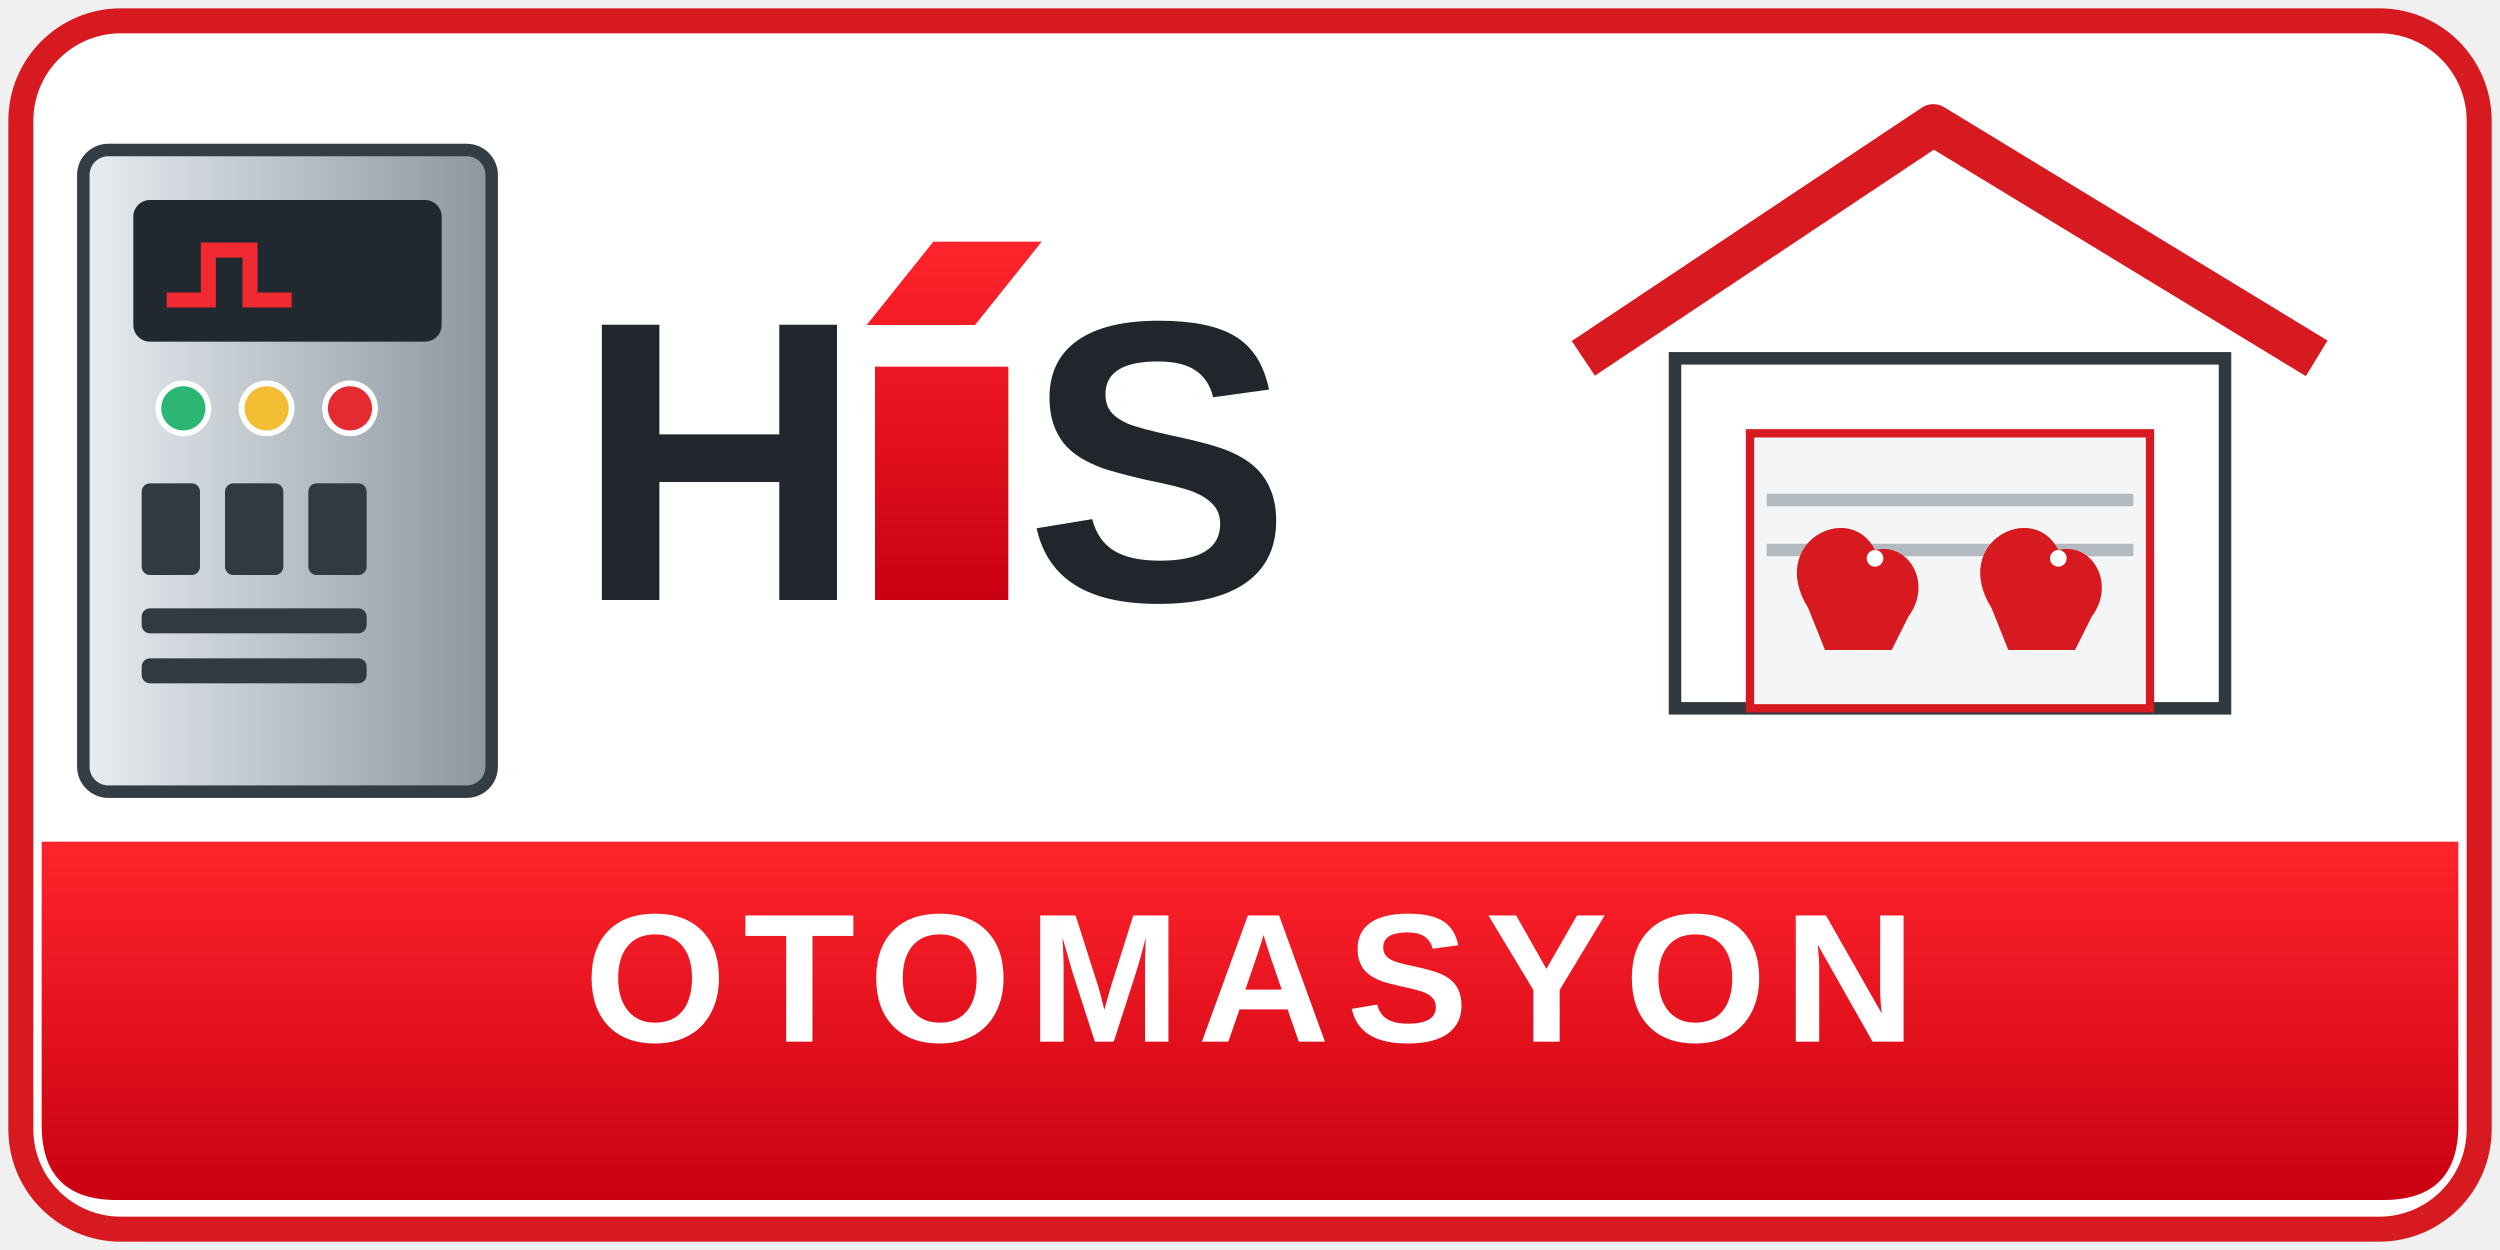
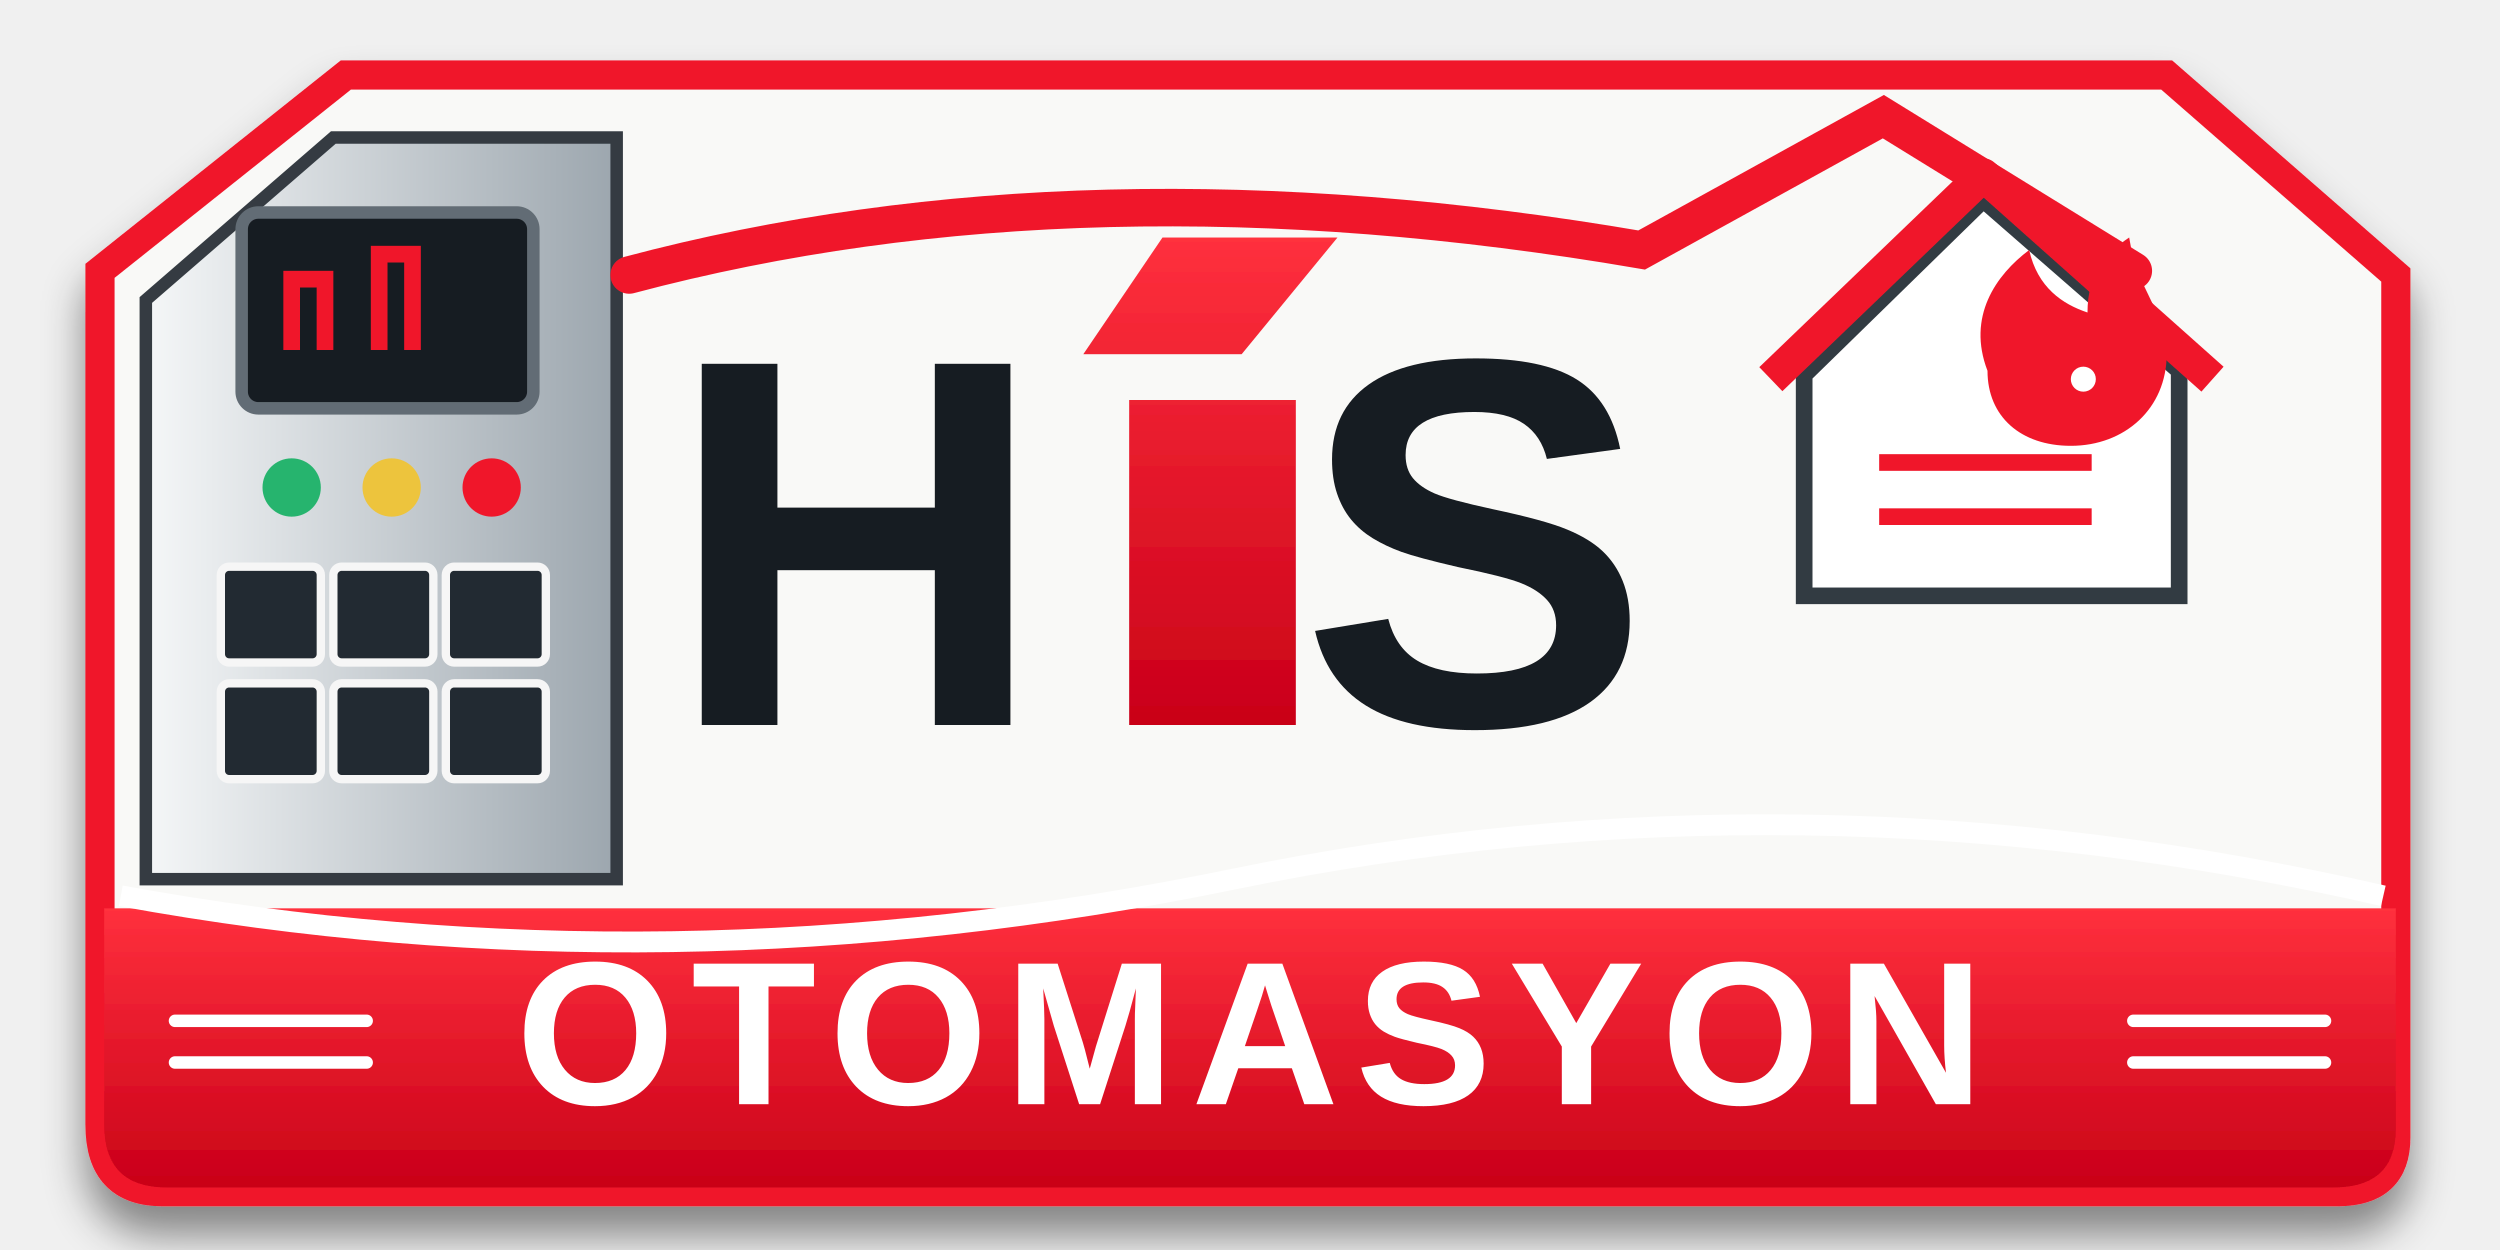
- <svg xmlns="http://www.w3.org/2000/svg" width="300" height="150" viewBox="0 0 300 150" role="img" aria-labelledby="title desc">
+ <svg xmlns="http://www.w3.org/2000/svg" width="600" height="300" viewBox="0 0 600 300" role="img" aria-labelledby="title desc">
  <defs>
    <linearGradient id="red" x1="0" y1="0" x2="0" y2="1">
-       <stop stop-color="#ff242b" />
-       <stop offset="1" stop-color="#c90012" />
+       <stop stop-color="#ff303d" />
+       <stop offset="1" stop-color="#c90018" />
    </linearGradient>
-     <linearGradient id="steel" x1="0" y1="0" x2="1" y2="0">
-       <stop stop-color="#e8edf1" />
-       <stop offset="1" stop-color="#8b969f" />
+     <linearGradient id="metal" x1="0" y1="0" x2="1" y2="0">
+       <stop stop-color="#f5f7f8" />
+       <stop offset="1" stop-color="#9ca6ae" />
    </linearGradient>
+     <filter id="shadow" x="-20%" y="-20%" width="140%" height="150%">
+       <feDropShadow dx="0" dy="7" stdDeviation="5" flood-color="#000" flood-opacity=".45" />
+     </filter>
  </defs>
-   <rect x="2.5" y="2.5" width="295" height="145" rx="12" fill="#fff" stroke="#d71920" stroke-width="3" />
-   <rect x="10" y="18" width="49" height="77" rx="3" fill="url(#steel)" stroke="#333d45" stroke-width="1.5" />
-   <rect x="16" y="24" width="37" height="17" rx="2" fill="#202830" />
-   <path d="M20 36h5v-6h5v6h5" fill="none" stroke="#f12a31" stroke-width="1.8" />
-   <circle cx="22" cy="49" r="3" fill="#2bb673" stroke="#fff" stroke-width=".7" />
-   <circle cx="32" cy="49" r="3" fill="#f2bd32" stroke="#fff" stroke-width=".7" />
-   <circle cx="42" cy="49" r="3" fill="#e52a31" stroke="#fff" stroke-width=".7" />
-   <g fill="#303a43">
-     <rect x="17" y="58" width="7" height="11" rx="1" />
-     <rect x="27" y="58" width="7" height="11" rx="1" />
-     <rect x="37" y="58" width="7" height="11" rx="1" />
-     <rect x="17" y="73" width="27" height="3" rx="1" />
-     <rect x="17" y="79" width="27" height="3" rx="1" />
+   <g filter="url(#shadow)">
+     <path d="M24 65 83 18 520 18 575 66 575 273Q575 286 561 286H39Q24 286 24 270Z" fill="#f9f9f7" stroke="#f0182b" stroke-width="7" />
+     <path d="M25 218H575V271Q575 285 560 285H40Q25 285 25 270Z" fill="url(#red)" />
+     <path d="M29 215Q160 239 296 211T572 215" fill="none" stroke="#fff" stroke-width="5" />
+     <path d="M35 72 80 33 148 33 148 211 35 211Z" fill="url(#metal)" stroke="#343b42" stroke-width="3" />
+     <rect x="58" y="51" width="70" height="47" rx="4" fill="#171c22" stroke="#626c74" stroke-width="3" />
+     <path d="M70 84V67h8v17M91 84V61h8v23" fill="none" stroke="#f0182b" stroke-width="4" />
+     <circle cx="70" cy="117" r="7" fill="#27b46e" />
+     <circle cx="94" cy="117" r="7" fill="#edc43c" />
+     <circle cx="118" cy="117" r="7" fill="#f0182b" />
+     <g fill="#232a31" stroke="#f6f6f6" stroke-width="2">
+       <rect x="53" y="136" width="24" height="23" rx="2" />
+       <rect x="80" y="136" width="24" height="23" rx="2" />
+       <rect x="107" y="136" width="24" height="23" rx="2" />
+       <rect x="53" y="164" width="24" height="23" rx="2" />
+       <rect x="80" y="164" width="24" height="23" rx="2" />
+       <rect x="107" y="164" width="24" height="23" rx="2" />
+     </g>
+     <path d="M151 66Q260 37 394 60L452 28 512 65" fill="none" stroke="#f0182b" stroke-width="9" stroke-linecap="round" />
+     <text x="160" y="174" font-family="Arial,Helvetica,sans-serif" font-size="126" font-weight="900" letter-spacing="-9" fill="#171b20">H</text>
+     <path d="M279 57h42l-23 28h-38zM271 96h40v78h-40z" fill="url(#red)" />
+     <text x="312" y="174" font-family="Arial,Helvetica,sans-serif" font-size="126" font-weight="900" letter-spacing="-7" fill="#171b20">S</text>
+     <path d="M433 90 476 48 523 89V143H433Z" fill="#fff" stroke="#333b42" stroke-width="4" />
+     <path d="M425 91 476 42 531 91" fill="none" stroke="#f0182b" stroke-width="8" stroke-linejoin="round" />
+     <path d="M451 111h51M451 124h51" stroke="#f0182b" stroke-width="4" />
+     <path d="M477 89c-5-13 2-23 10-29 2 9 8 13 14 15 0-9 4-14 10-18 2 13 9 18 9 28 0 13-10 22-23 22-12 0-20-7-20-18Z" fill="#f0182b" />
+     <circle cx="500" cy="91" r="3" fill="#fff" />
+     <text x="300" y="265" text-anchor="middle" font-family="Arial,Helvetica,sans-serif" font-size="49" font-weight="900" letter-spacing="4" fill="#fff">OTOMASYON</text>
+     <path d="M42 245h46M42 255h46M512 245h46M512 255h46" stroke="#fff" stroke-width="3" stroke-linecap="round" />
  </g>
-   <text x="69" y="72" font-family="Arial,Helvetica,sans-serif" font-size="48" font-weight="900" letter-spacing="-3" fill="#20262c">H</text>
-   <path d="M112 29h13l-8 10h-13zM105 44h16v28h-16z" fill="url(#red)" />
-   <text x="123" y="72" font-family="Arial,Helvetica,sans-serif" font-size="48" font-weight="900" letter-spacing="-3" fill="#20262c">S</text>
-   <path d="M190 43 232 15 278 43" fill="none" stroke="#d71920" stroke-width="5" stroke-linejoin="round" />
-   <path d="M201 43h66v42h-66z" fill="#fff" stroke="#303840" stroke-width="1.5" />
-   <path d="M210 52h48v33h-48z" fill="#f3f5f6" stroke="#d71920" stroke-width="1" />
-   <path d="M212 60h44M212 66h44" stroke="#b4bbc0" stroke-width="1.5" />
-   <g fill="#d71920">
-     <path d="M217 73c-5-8 5-13 8-7 4-1 7 4 4 8l-2 4h-8z" />
-     <circle cx="225" cy="67" r="1" fill="#fff" />
-     <path d="M239 73c-5-8 5-13 8-7 4-1 7 4 4 8l-2 4h-8z" />
-     <circle cx="247" cy="67" r="1" fill="#fff" />
-   </g>
-   <path d="M5 101h290v34q0 9-9 9H14q-9 0-9-9z" fill="url(#red)" />
-   <text x="150" y="125" text-anchor="middle" font-family="Arial,Helvetica,sans-serif" font-size="22" font-weight="900" letter-spacing="2" fill="#fff">OTOMASYON</text>
</svg>
